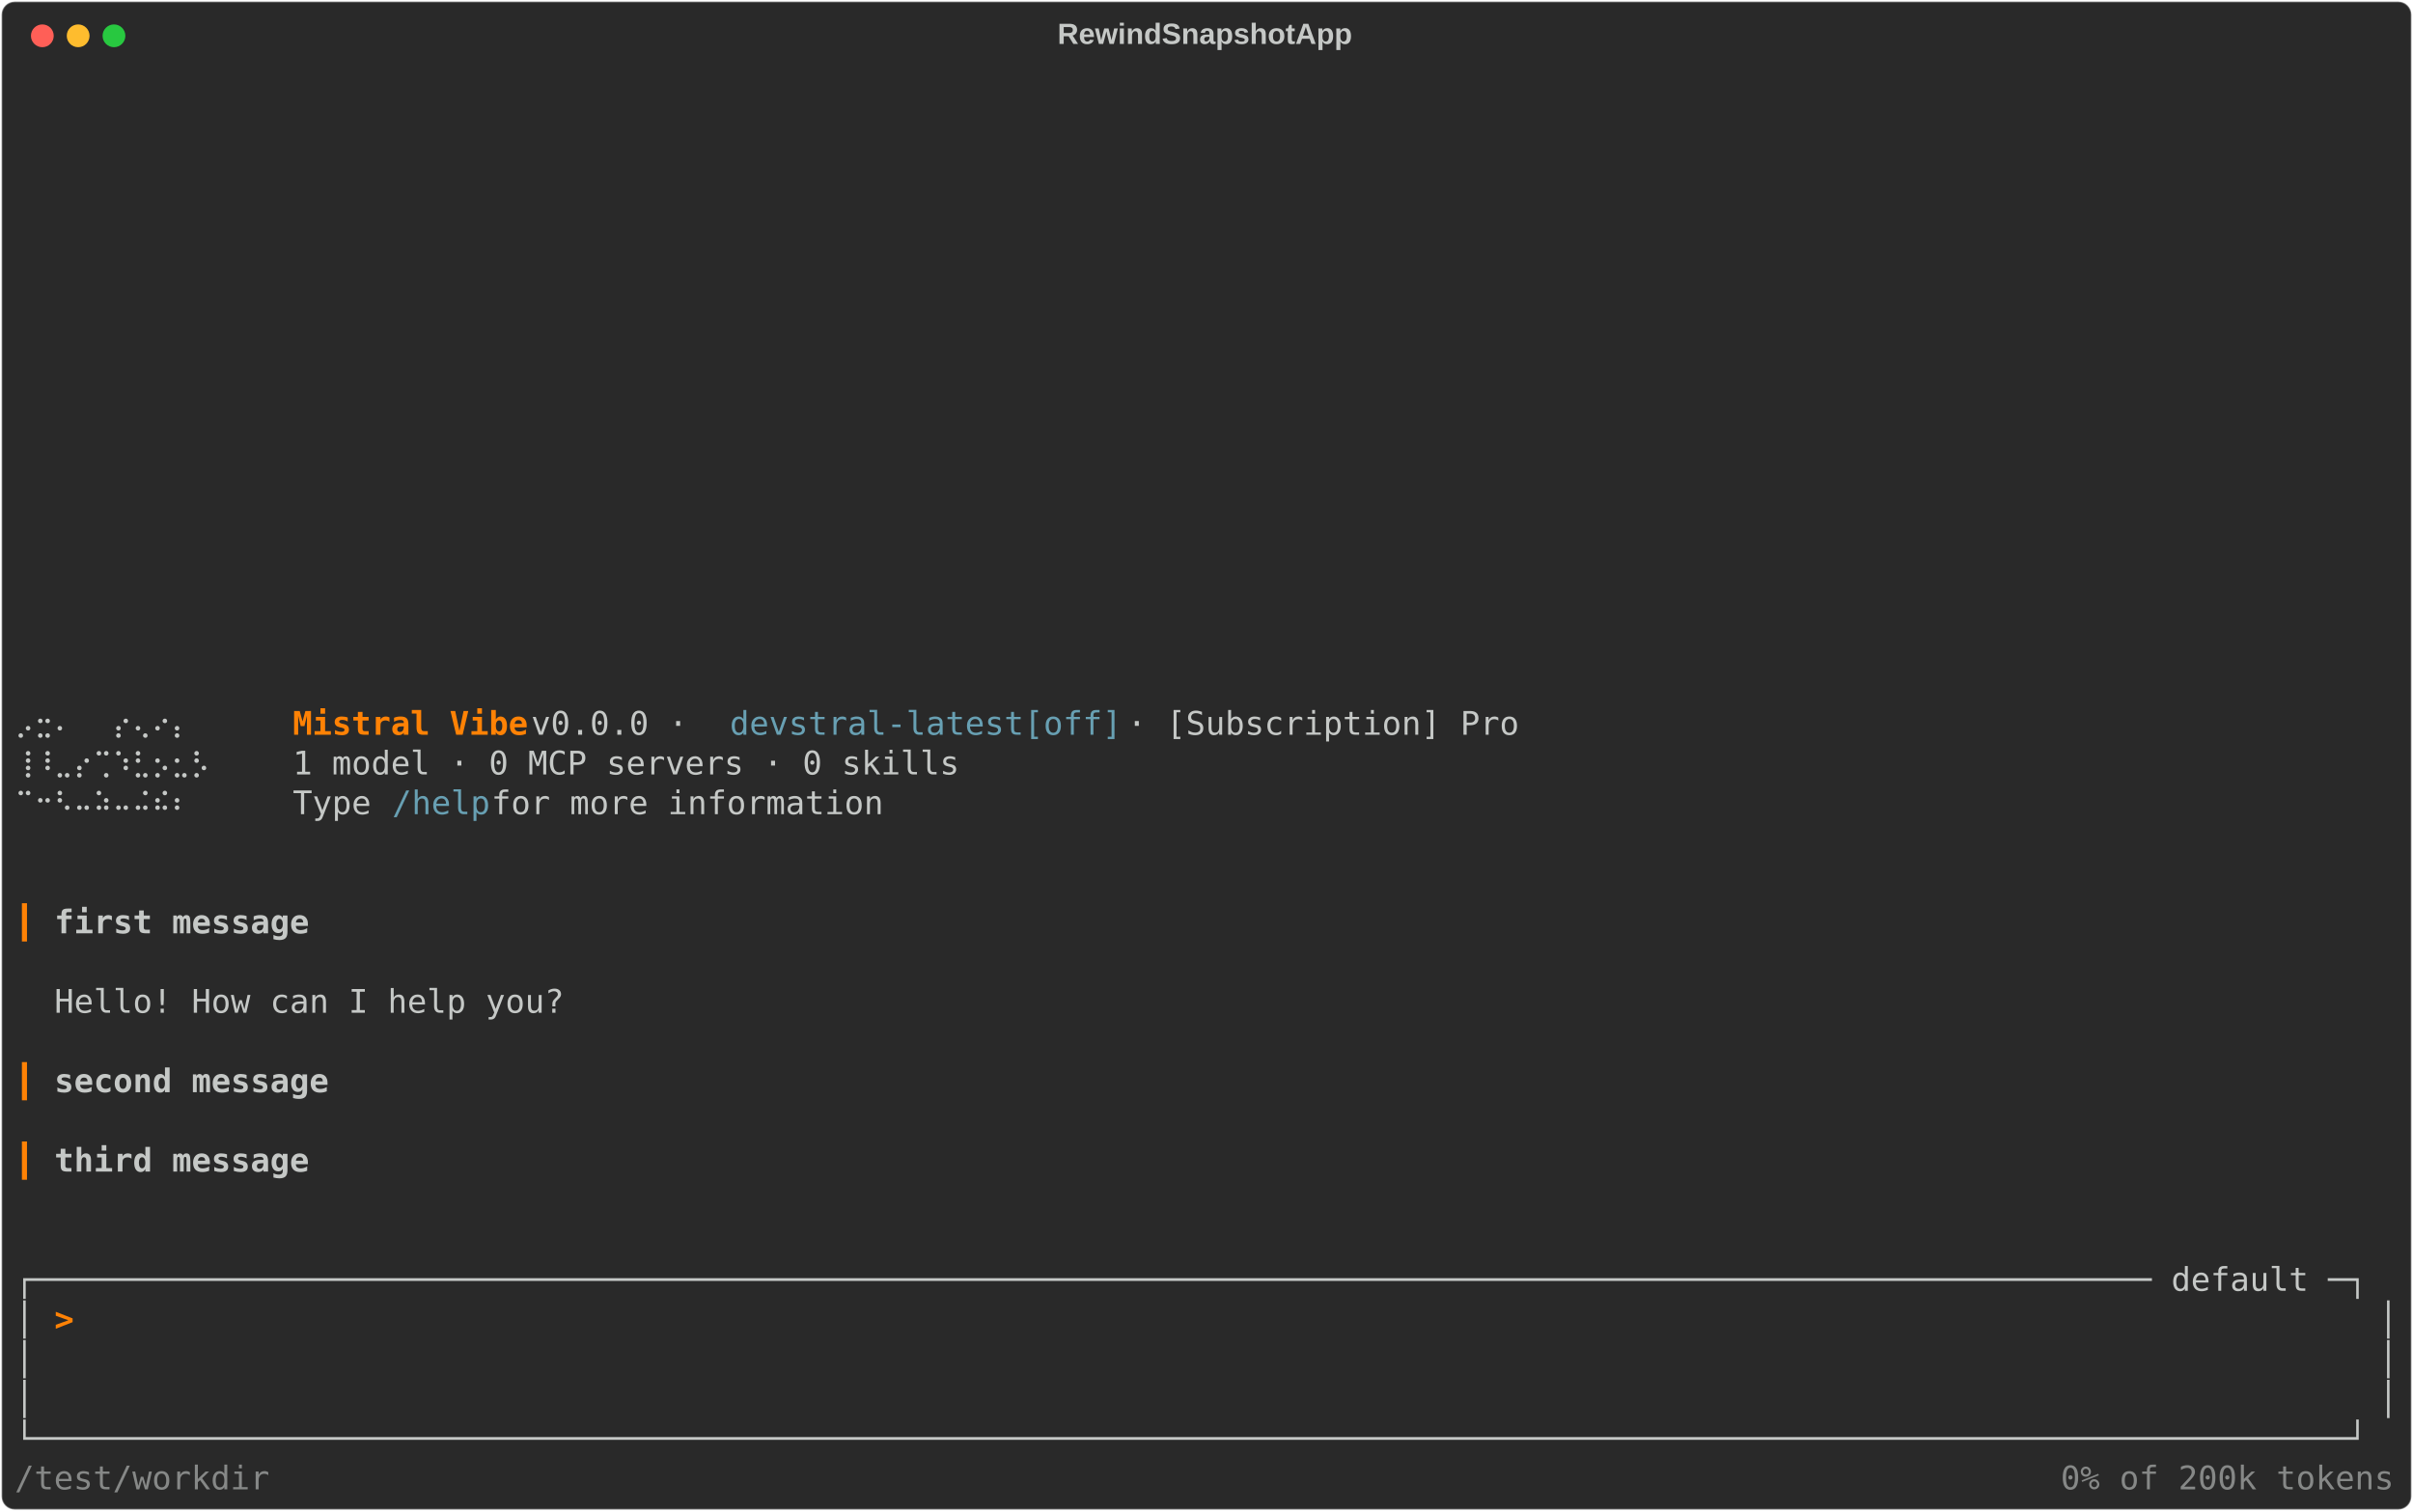
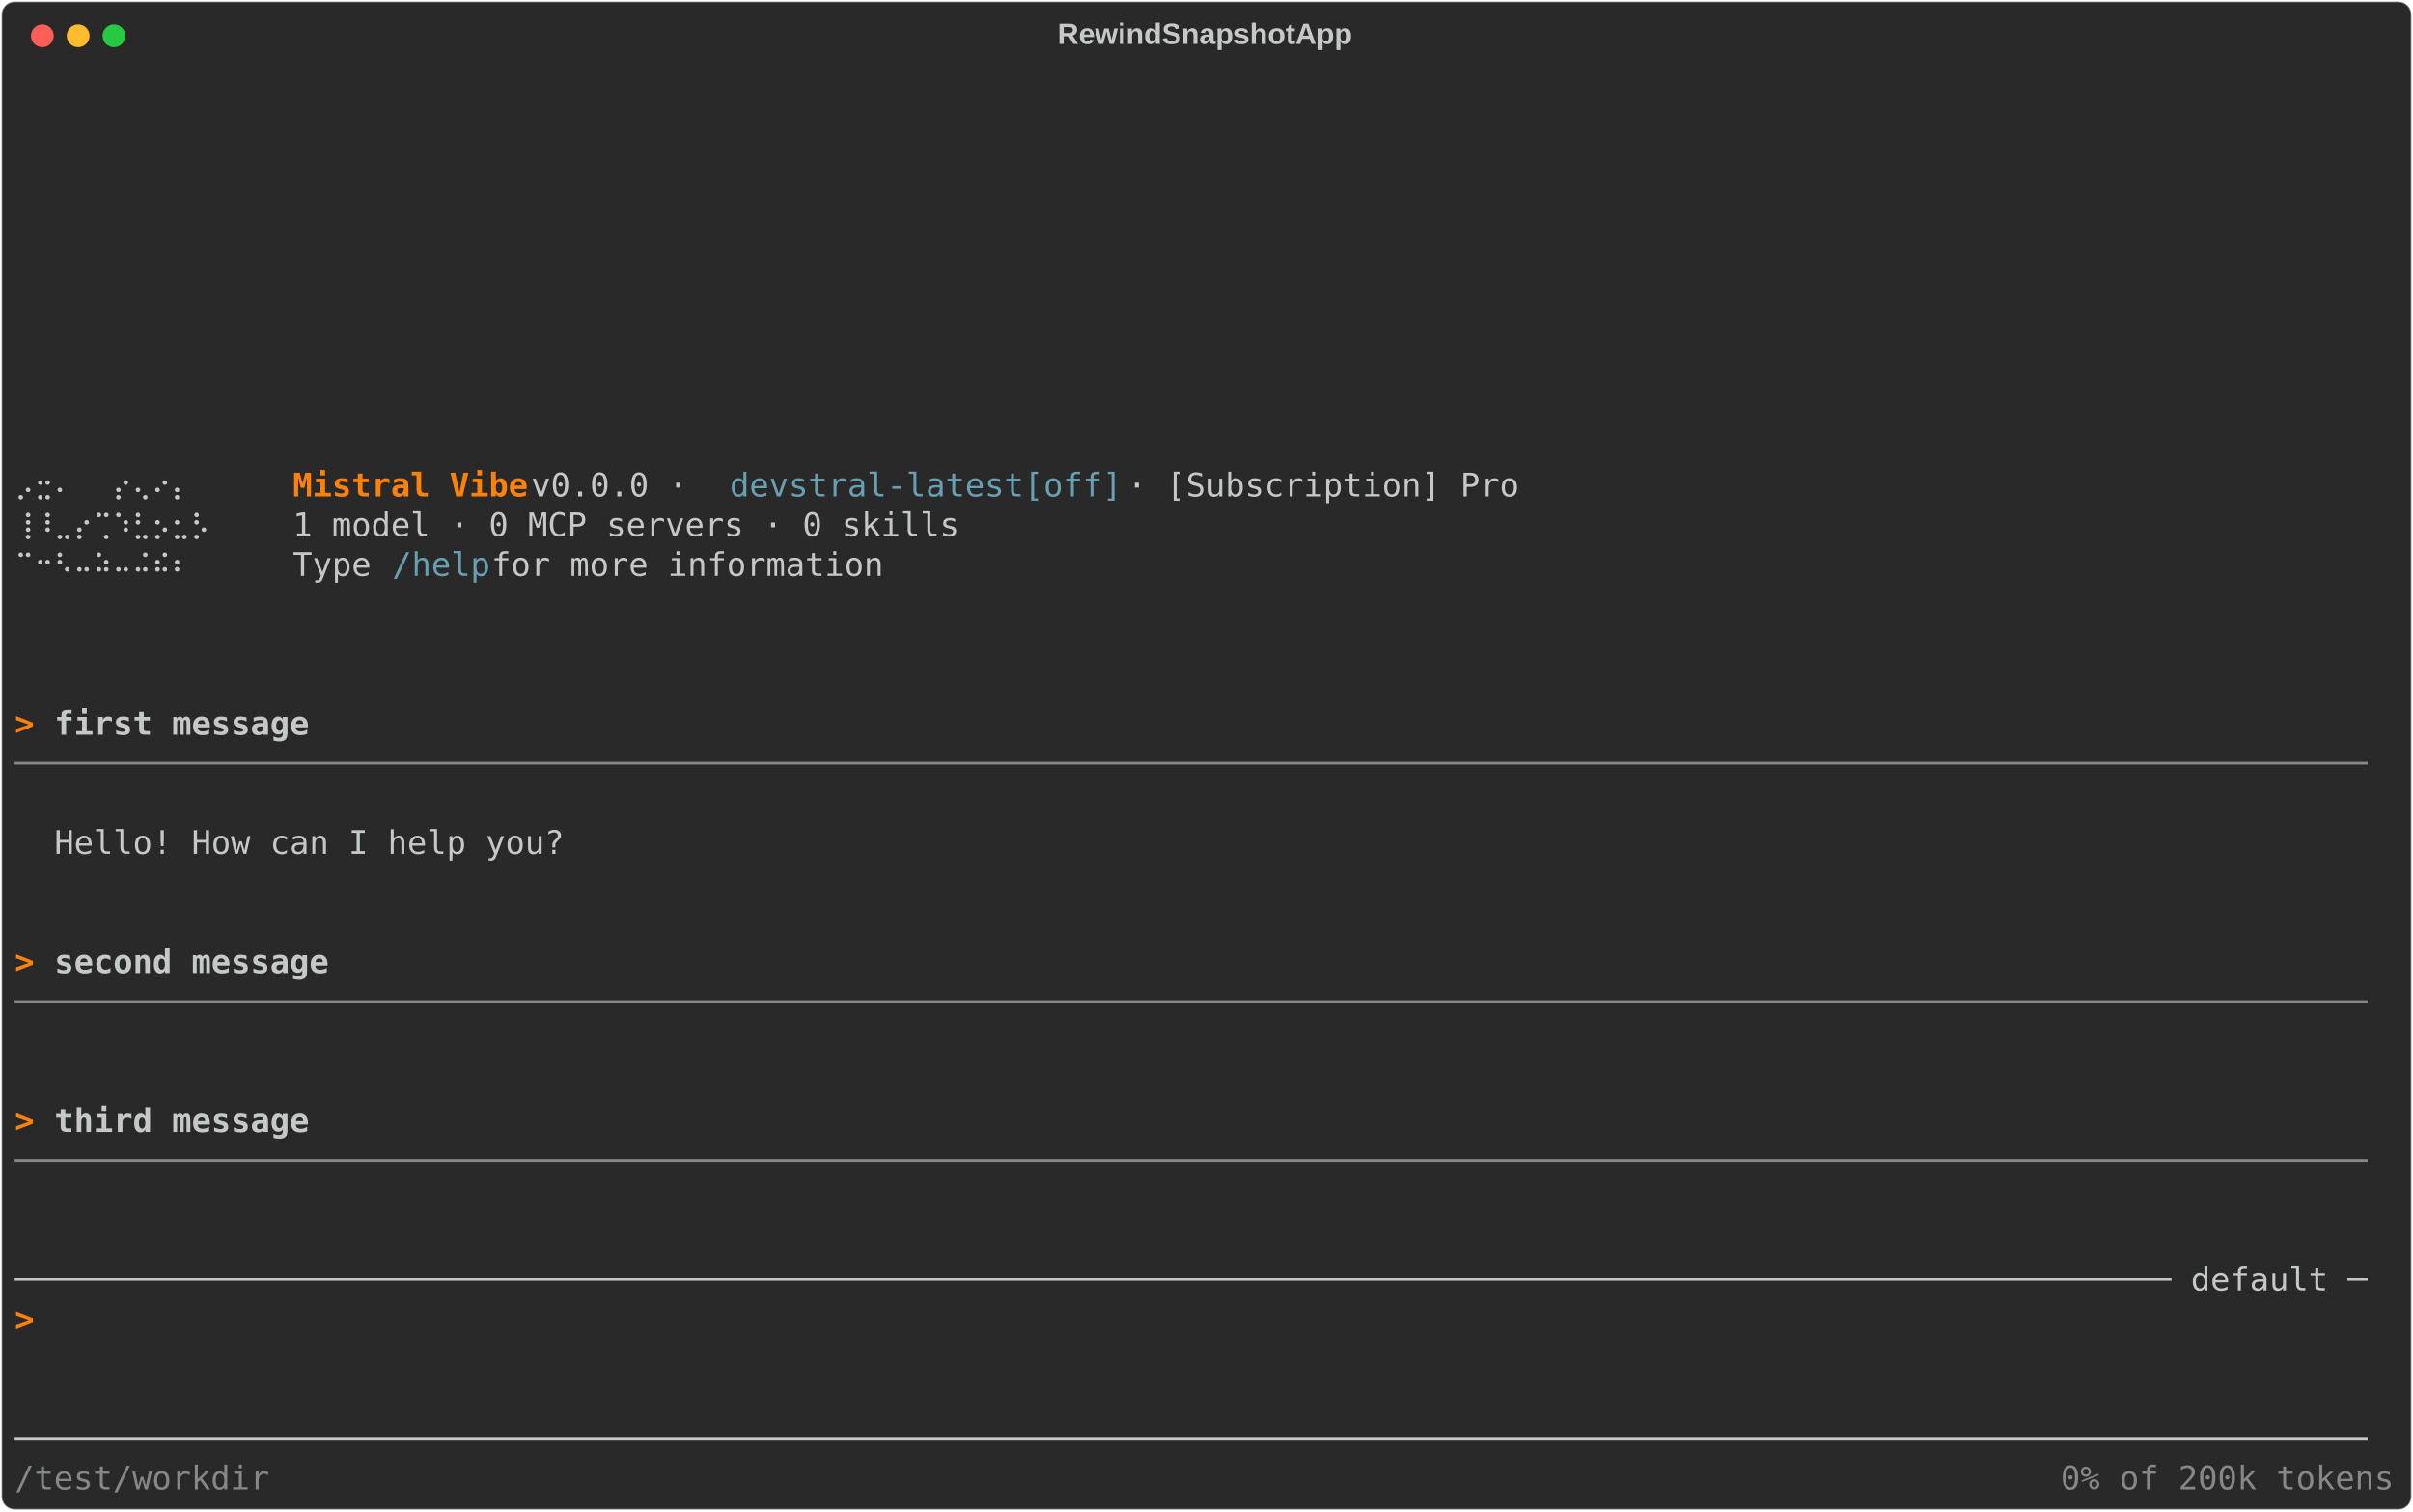
<svg xmlns="http://www.w3.org/2000/svg" class="rich-terminal" viewBox="0 0 1482 928.4">
  <style>

    @font-face {
        font-family: "Fira Code";
        src: local("FiraCode-Regular"),
                url("https://cdnjs.cloudflare.com/ajax/libs/firacode/6.2.0/woff2/FiraCode-Regular.woff2") format("woff2"),
                url("https://cdnjs.cloudflare.com/ajax/libs/firacode/6.2.0/woff/FiraCode-Regular.woff") format("woff");
        font-style: normal;
        font-weight: 400;
    }
    @font-face {
        font-family: "Fira Code";
        src: local("FiraCode-Bold"),
                url("https://cdnjs.cloudflare.com/ajax/libs/firacode/6.2.0/woff2/FiraCode-Bold.woff2") format("woff2"),
                url("https://cdnjs.cloudflare.com/ajax/libs/firacode/6.2.0/woff/FiraCode-Bold.woff") format("woff");
        font-style: bold;
        font-weight: 700;
    }

    .terminal-matrix {
        font-family: Fira Code, monospace;
        font-size: 20px;
        line-height: 24.4px;
        font-variant-east-asian: full-width;
    }

    .terminal-title {
        font-size: 18px;
        font-weight: bold;
        font-family: arial;
    }

    .terminal-r1 { fill: #c5c8c6 }
.terminal-r2 { fill: #ff8205;font-weight: bold }
.terminal-r3 { fill: #68a0b3 }
- .terminal-r4 { fill: #ff8205 }
- .terminal-r5 { fill: #c5c8c6;font-weight: bold }
- .terminal-r6 { fill: #868887 }
+ .terminal-r4 { fill: #c5c8c6;font-weight: bold }
+ .terminal-r5 { fill: #868887 }
    </style>
  <defs>
    <clipPath id="terminal-clip-terminal">
      <rect x="0" y="0" width="1463.0" height="877.4" />
    </clipPath>
    <clipPath id="terminal-line-0">
      <rect x="0" y="1.5" width="1464" height="24.65" />
    </clipPath>
    <clipPath id="terminal-line-1">
      <rect x="0" y="25.9" width="1464" height="24.65" />
    </clipPath>
    <clipPath id="terminal-line-2">
      <rect x="0" y="50.3" width="1464" height="24.65" />
    </clipPath>
    <clipPath id="terminal-line-3">
      <rect x="0" y="74.7" width="1464" height="24.65" />
    </clipPath>
    <clipPath id="terminal-line-4">
      <rect x="0" y="99.1" width="1464" height="24.65" />
    </clipPath>
    <clipPath id="terminal-line-5">
      <rect x="0" y="123.5" width="1464" height="24.65" />
    </clipPath>
    <clipPath id="terminal-line-6">
      <rect x="0" y="147.9" width="1464" height="24.65" />
    </clipPath>
    <clipPath id="terminal-line-7">
      <rect x="0" y="172.3" width="1464" height="24.65" />
    </clipPath>
    <clipPath id="terminal-line-8">
      <rect x="0" y="196.7" width="1464" height="24.65" />
    </clipPath>
    <clipPath id="terminal-line-9">
      <rect x="0" y="221.1" width="1464" height="24.65" />
    </clipPath>
    <clipPath id="terminal-line-10">
      <rect x="0" y="245.5" width="1464" height="24.65" />
    </clipPath>
    <clipPath id="terminal-line-11">
      <rect x="0" y="269.9" width="1464" height="24.65" />
    </clipPath>
    <clipPath id="terminal-line-12">
      <rect x="0" y="294.3" width="1464" height="24.65" />
    </clipPath>
    <clipPath id="terminal-line-13">
      <rect x="0" y="318.7" width="1464" height="24.65" />
    </clipPath>
    <clipPath id="terminal-line-14">
      <rect x="0" y="343.1" width="1464" height="24.65" />
    </clipPath>
    <clipPath id="terminal-line-15">
      <rect x="0" y="367.5" width="1464" height="24.65" />
    </clipPath>
    <clipPath id="terminal-line-16">
      <rect x="0" y="391.9" width="1464" height="24.65" />
    </clipPath>
    <clipPath id="terminal-line-17">
      <rect x="0" y="416.3" width="1464" height="24.65" />
    </clipPath>
    <clipPath id="terminal-line-18">
      <rect x="0" y="440.7" width="1464" height="24.65" />
    </clipPath>
    <clipPath id="terminal-line-19">
      <rect x="0" y="465.1" width="1464" height="24.65" />
    </clipPath>
    <clipPath id="terminal-line-20">
      <rect x="0" y="489.5" width="1464" height="24.65" />
    </clipPath>
    <clipPath id="terminal-line-21">
      <rect x="0" y="513.9" width="1464" height="24.65" />
    </clipPath>
    <clipPath id="terminal-line-22">
      <rect x="0" y="538.3" width="1464" height="24.65" />
    </clipPath>
    <clipPath id="terminal-line-23">
      <rect x="0" y="562.7" width="1464" height="24.65" />
    </clipPath>
    <clipPath id="terminal-line-24">
      <rect x="0" y="587.1" width="1464" height="24.65" />
    </clipPath>
    <clipPath id="terminal-line-25">
      <rect x="0" y="611.5" width="1464" height="24.65" />
    </clipPath>
    <clipPath id="terminal-line-26">
      <rect x="0" y="635.9" width="1464" height="24.65" />
    </clipPath>
    <clipPath id="terminal-line-27">
      <rect x="0" y="660.3" width="1464" height="24.65" />
    </clipPath>
    <clipPath id="terminal-line-28">
      <rect x="0" y="684.7" width="1464" height="24.65" />
    </clipPath>
    <clipPath id="terminal-line-29">
      <rect x="0" y="709.1" width="1464" height="24.65" />
    </clipPath>
    <clipPath id="terminal-line-30">
      <rect x="0" y="733.5" width="1464" height="24.65" />
    </clipPath>
    <clipPath id="terminal-line-31">
      <rect x="0" y="757.9" width="1464" height="24.65" />
    </clipPath>
    <clipPath id="terminal-line-32">
      <rect x="0" y="782.3" width="1464" height="24.65" />
    </clipPath>
    <clipPath id="terminal-line-33">
      <rect x="0" y="806.7" width="1464" height="24.65" />
    </clipPath>
    <clipPath id="terminal-line-34">
      <rect x="0" y="831.1" width="1464" height="24.65" />
    </clipPath>
  </defs>
  <rect fill="#292929" stroke="rgba(255,255,255,0.35)" stroke-width="1" x="1" y="1" width="1480" height="926.4" rx="8" />
  <text class="terminal-title" fill="#c5c8c6" text-anchor="middle" x="740" y="27">RewindSnapshotApp</text>
  <g transform="translate(26,22)">
    <circle cx="0" cy="0" r="7" fill="#ff5f57" />
    <circle cx="22" cy="0" r="7" fill="#febc2e" />
    <circle cx="44" cy="0" r="7" fill="#28c840" />
  </g>
  <g transform="translate(9, 41)" clip-path="url(#terminal-clip-terminal)">
    <g class="terminal-matrix">
      <text class="terminal-r1" x="1464" y="20" textLength="12.2" clip-path="url(#terminal-line-0)">
</text>
      <text class="terminal-r1" x="1464" y="44.4" textLength="12.2" clip-path="url(#terminal-line-1)">
</text>
      <text class="terminal-r1" x="1464" y="68.8" textLength="12.2" clip-path="url(#terminal-line-2)">
</text>
      <text class="terminal-r1" x="1464" y="93.2" textLength="12.2" clip-path="url(#terminal-line-3)">
</text>
      <text class="terminal-r1" x="1464" y="117.6" textLength="12.2" clip-path="url(#terminal-line-4)">
</text>
      <text class="terminal-r1" x="1464" y="142" textLength="12.2" clip-path="url(#terminal-line-5)">
</text>
      <text class="terminal-r1" x="1464" y="166.4" textLength="12.2" clip-path="url(#terminal-line-6)">
</text>
      <text class="terminal-r1" x="1464" y="190.8" textLength="12.2" clip-path="url(#terminal-line-7)">
</text>
      <text class="terminal-r1" x="1464" y="215.2" textLength="12.2" clip-path="url(#terminal-line-8)">
</text>
      <text class="terminal-r1" x="1464" y="239.6" textLength="12.2" clip-path="url(#terminal-line-9)">
</text>
+       <text class="terminal-r1" x="0" y="264" textLength="134.2" clip-path="url(#terminal-line-10)">  ⡠⣒⠄  ⡔⢄⠔⡄</text>
+       <text class="terminal-r2" x="170.8" y="264" textLength="146.4" clip-path="url(#terminal-line-10)">Mistral Vibe</text>
+       <text class="terminal-r1" x="317.2" y="264" textLength="122" clip-path="url(#terminal-line-10)"> v0.0.0 · </text>
+       <text class="terminal-r3" x="439.2" y="264" textLength="244" clip-path="url(#terminal-line-10)">devstral-latest[off]</text>
+       <text class="terminal-r1" x="683.2" y="264" textLength="256.2" clip-path="url(#terminal-line-10)"> · [Subscription] Pro</text>
      <text class="terminal-r1" x="1464" y="264" textLength="12.2" clip-path="url(#terminal-line-10)">
</text>
+       <text class="terminal-r1" x="0" y="288.4" textLength="134.2" clip-path="url(#terminal-line-11)"> ⢸⠸⣀⡔⢉⠱⣃⡢⣂⡣</text>
+       <text class="terminal-r1" x="170.8" y="288.4" textLength="414.8" clip-path="url(#terminal-line-11)">1 model · 0 MCP servers · 0 skills</text>
      <text class="terminal-r1" x="1464" y="288.4" textLength="12.2" clip-path="url(#terminal-line-11)">
</text>
+       <text class="terminal-r1" x="0" y="312.8" textLength="134.2" clip-path="url(#terminal-line-12)">  ⠉⠒⠣⠤⠵⠤⠬⠮⠆</text>
+       <text class="terminal-r1" x="170.8" y="312.8" textLength="61" clip-path="url(#terminal-line-12)">Type </text>
+       <text class="terminal-r3" x="231.8" y="312.8" textLength="61" clip-path="url(#terminal-line-12)">/help</text>
+       <text class="terminal-r1" x="292.8" y="312.8" textLength="256.2" clip-path="url(#terminal-line-12)"> for more information</text>
      <text class="terminal-r1" x="1464" y="312.8" textLength="12.2" clip-path="url(#terminal-line-12)">
</text>
      <text class="terminal-r1" x="1464" y="337.2" textLength="12.2" clip-path="url(#terminal-line-13)">
</text>
      <text class="terminal-r1" x="1464" y="361.6" textLength="12.2" clip-path="url(#terminal-line-14)">
</text>
      <text class="terminal-r1" x="1464" y="386" textLength="12.2" clip-path="url(#terminal-line-15)">
</text>
-       <text class="terminal-r1" x="0" y="410.4" textLength="134.2" clip-path="url(#terminal-line-16)">  ⡠⣒⠄  ⡔⢄⠔⡄</text>
-       <text class="terminal-r2" x="170.8" y="410.4" textLength="146.4" clip-path="url(#terminal-line-16)">Mistral Vibe</text>
-       <text class="terminal-r1" x="317.2" y="410.4" textLength="122" clip-path="url(#terminal-line-16)"> v0.0.0 · </text>
-       <text class="terminal-r3" x="439.2" y="410.4" textLength="244" clip-path="url(#terminal-line-16)">devstral-latest[off]</text>
-       <text class="terminal-r1" x="683.2" y="410.4" textLength="256.2" clip-path="url(#terminal-line-16)"> · [Subscription] Pro</text>
+       <text class="terminal-r2" x="0" y="410.4" textLength="24.4" clip-path="url(#terminal-line-16)">&gt; </text>
+       <text class="terminal-r4" x="24.4" y="410.4" textLength="158.6" clip-path="url(#terminal-line-16)">first message</text>
      <text class="terminal-r1" x="1464" y="410.4" textLength="12.2" clip-path="url(#terminal-line-16)">
</text>
-       <text class="terminal-r1" x="0" y="434.8" textLength="134.2" clip-path="url(#terminal-line-17)"> ⢸⠸⣀⡔⢉⠱⣃⡢⣂⡣</text>
-       <text class="terminal-r1" x="170.8" y="434.8" textLength="414.8" clip-path="url(#terminal-line-17)">1 model · 0 MCP servers · 0 skills</text>
+       <text class="terminal-r5" x="0" y="434.8" textLength="1464" clip-path="url(#terminal-line-17)">────────────────────────────────────────────────────────────────────────────────────────────────────────────────────────</text>
      <text class="terminal-r1" x="1464" y="434.8" textLength="12.2" clip-path="url(#terminal-line-17)">
</text>
-       <text class="terminal-r1" x="0" y="459.2" textLength="134.2" clip-path="url(#terminal-line-18)">  ⠉⠒⠣⠤⠵⠤⠬⠮⠆</text>
-       <text class="terminal-r1" x="170.8" y="459.2" textLength="61" clip-path="url(#terminal-line-18)">Type </text>
-       <text class="terminal-r3" x="231.8" y="459.2" textLength="61" clip-path="url(#terminal-line-18)">/help</text>
-       <text class="terminal-r1" x="292.8" y="459.2" textLength="256.2" clip-path="url(#terminal-line-18)"> for more information</text>
      <text class="terminal-r1" x="1464" y="459.2" textLength="12.2" clip-path="url(#terminal-line-18)">
</text>
+       <text class="terminal-r1" x="24.4" y="483.6" textLength="317.2" clip-path="url(#terminal-line-19)">Hello! How can I help you?</text>
      <text class="terminal-r1" x="1464" y="483.6" textLength="12.2" clip-path="url(#terminal-line-19)">
</text>
      <text class="terminal-r1" x="1464" y="508" textLength="12.2" clip-path="url(#terminal-line-20)">
</text>
-       <text class="terminal-r4" x="0" y="532.4" textLength="12.2" clip-path="url(#terminal-line-21)">┃</text>
-       <text class="terminal-r5" x="24.4" y="532.4" textLength="158.6" clip-path="url(#terminal-line-21)">first message</text>
      <text class="terminal-r1" x="1464" y="532.4" textLength="12.2" clip-path="url(#terminal-line-21)">
</text>
+       <text class="terminal-r2" x="0" y="556.8" textLength="24.4" clip-path="url(#terminal-line-22)">&gt; </text>
+       <text class="terminal-r4" x="24.4" y="556.8" textLength="170.8" clip-path="url(#terminal-line-22)">second message</text>
      <text class="terminal-r1" x="1464" y="556.8" textLength="12.2" clip-path="url(#terminal-line-22)">
</text>
-       <text class="terminal-r1" x="24.4" y="581.2" textLength="317.2" clip-path="url(#terminal-line-23)">Hello! How can I help you?</text>
+       <text class="terminal-r5" x="0" y="581.2" textLength="1464" clip-path="url(#terminal-line-23)">────────────────────────────────────────────────────────────────────────────────────────────────────────────────────────</text>
      <text class="terminal-r1" x="1464" y="581.2" textLength="12.2" clip-path="url(#terminal-line-23)">
</text>
      <text class="terminal-r1" x="1464" y="605.6" textLength="12.2" clip-path="url(#terminal-line-24)">
</text>
-       <text class="terminal-r4" x="0" y="630" textLength="12.2" clip-path="url(#terminal-line-25)">┃</text>
-       <text class="terminal-r5" x="24.4" y="630" textLength="170.8" clip-path="url(#terminal-line-25)">second message</text>
      <text class="terminal-r1" x="1464" y="630" textLength="12.2" clip-path="url(#terminal-line-25)">
</text>
+       <text class="terminal-r2" x="0" y="654.4" textLength="24.4" clip-path="url(#terminal-line-26)">&gt; </text>
+       <text class="terminal-r4" x="24.4" y="654.4" textLength="158.6" clip-path="url(#terminal-line-26)">third message</text>
      <text class="terminal-r1" x="1464" y="654.4" textLength="12.2" clip-path="url(#terminal-line-26)">
</text>
-       <text class="terminal-r4" x="0" y="678.8" textLength="12.2" clip-path="url(#terminal-line-27)">┃</text>
-       <text class="terminal-r5" x="24.4" y="678.8" textLength="158.6" clip-path="url(#terminal-line-27)">third message</text>
+       <text class="terminal-r5" x="0" y="678.8" textLength="1464" clip-path="url(#terminal-line-27)">────────────────────────────────────────────────────────────────────────────────────────────────────────────────────────</text>
      <text class="terminal-r1" x="1464" y="678.8" textLength="12.2" clip-path="url(#terminal-line-27)">
</text>
      <text class="terminal-r1" x="1464" y="703.2" textLength="12.2" clip-path="url(#terminal-line-28)">
</text>
      <text class="terminal-r1" x="1464" y="727.6" textLength="12.2" clip-path="url(#terminal-line-29)">
</text>
-       <text class="terminal-r1" x="0" y="752" textLength="1464" clip-path="url(#terminal-line-30)">┌──────────────────────────────────────────────────────────────────────────────────────────────────────────── default ─┐</text>
+       <text class="terminal-r1" x="0" y="752" textLength="1464" clip-path="url(#terminal-line-30)">────────────────────────────────────────────────────────────────────────────────────────────────────────────── default ─</text>
      <text class="terminal-r1" x="1464" y="752" textLength="12.2" clip-path="url(#terminal-line-30)">
</text>
-       <text class="terminal-r1" x="0" y="776.4" textLength="12.2" clip-path="url(#terminal-line-31)">│</text>
-       <text class="terminal-r2" x="24.4" y="776.4" textLength="12.2" clip-path="url(#terminal-line-31)">&gt;</text>
-       <text class="terminal-r1" x="1451.8" y="776.4" textLength="12.2" clip-path="url(#terminal-line-31)">│</text>
+       <text class="terminal-r2" x="0" y="776.4" textLength="12.2" clip-path="url(#terminal-line-31)">&gt;</text>
      <text class="terminal-r1" x="1464" y="776.4" textLength="12.2" clip-path="url(#terminal-line-31)">
</text>
-       <text class="terminal-r1" x="0" y="800.8" textLength="12.2" clip-path="url(#terminal-line-32)">│</text>
-       <text class="terminal-r1" x="1451.8" y="800.8" textLength="12.2" clip-path="url(#terminal-line-32)">│</text>
      <text class="terminal-r1" x="1464" y="800.8" textLength="12.2" clip-path="url(#terminal-line-32)">
</text>
-       <text class="terminal-r1" x="0" y="825.2" textLength="12.2" clip-path="url(#terminal-line-33)">│</text>
-       <text class="terminal-r1" x="1451.8" y="825.2" textLength="12.2" clip-path="url(#terminal-line-33)">│</text>
      <text class="terminal-r1" x="1464" y="825.2" textLength="12.2" clip-path="url(#terminal-line-33)">
</text>
-       <text class="terminal-r1" x="0" y="849.6" textLength="1464" clip-path="url(#terminal-line-34)">└──────────────────────────────────────────────────────────────────────────────────────────────────────────────────────┘</text>
+       <text class="terminal-r1" x="0" y="849.6" textLength="1464" clip-path="url(#terminal-line-34)">────────────────────────────────────────────────────────────────────────────────────────────────────────────────────────</text>
      <text class="terminal-r1" x="1464" y="849.6" textLength="12.2" clip-path="url(#terminal-line-34)">
</text>
-       <text class="terminal-r6" x="0" y="874" textLength="158.6" clip-path="url(#terminal-line-35)">/test/workdir</text>
-       <text class="terminal-r6" x="1256.6" y="874" textLength="207.4" clip-path="url(#terminal-line-35)">0% of 200k tokens</text>
+       <text class="terminal-r5" x="0" y="874" textLength="158.6" clip-path="url(#terminal-line-35)">/test/workdir</text>
+       <text class="terminal-r5" x="1256.6" y="874" textLength="207.4" clip-path="url(#terminal-line-35)">0% of 200k tokens</text>
    </g>
  </g>
</svg>
